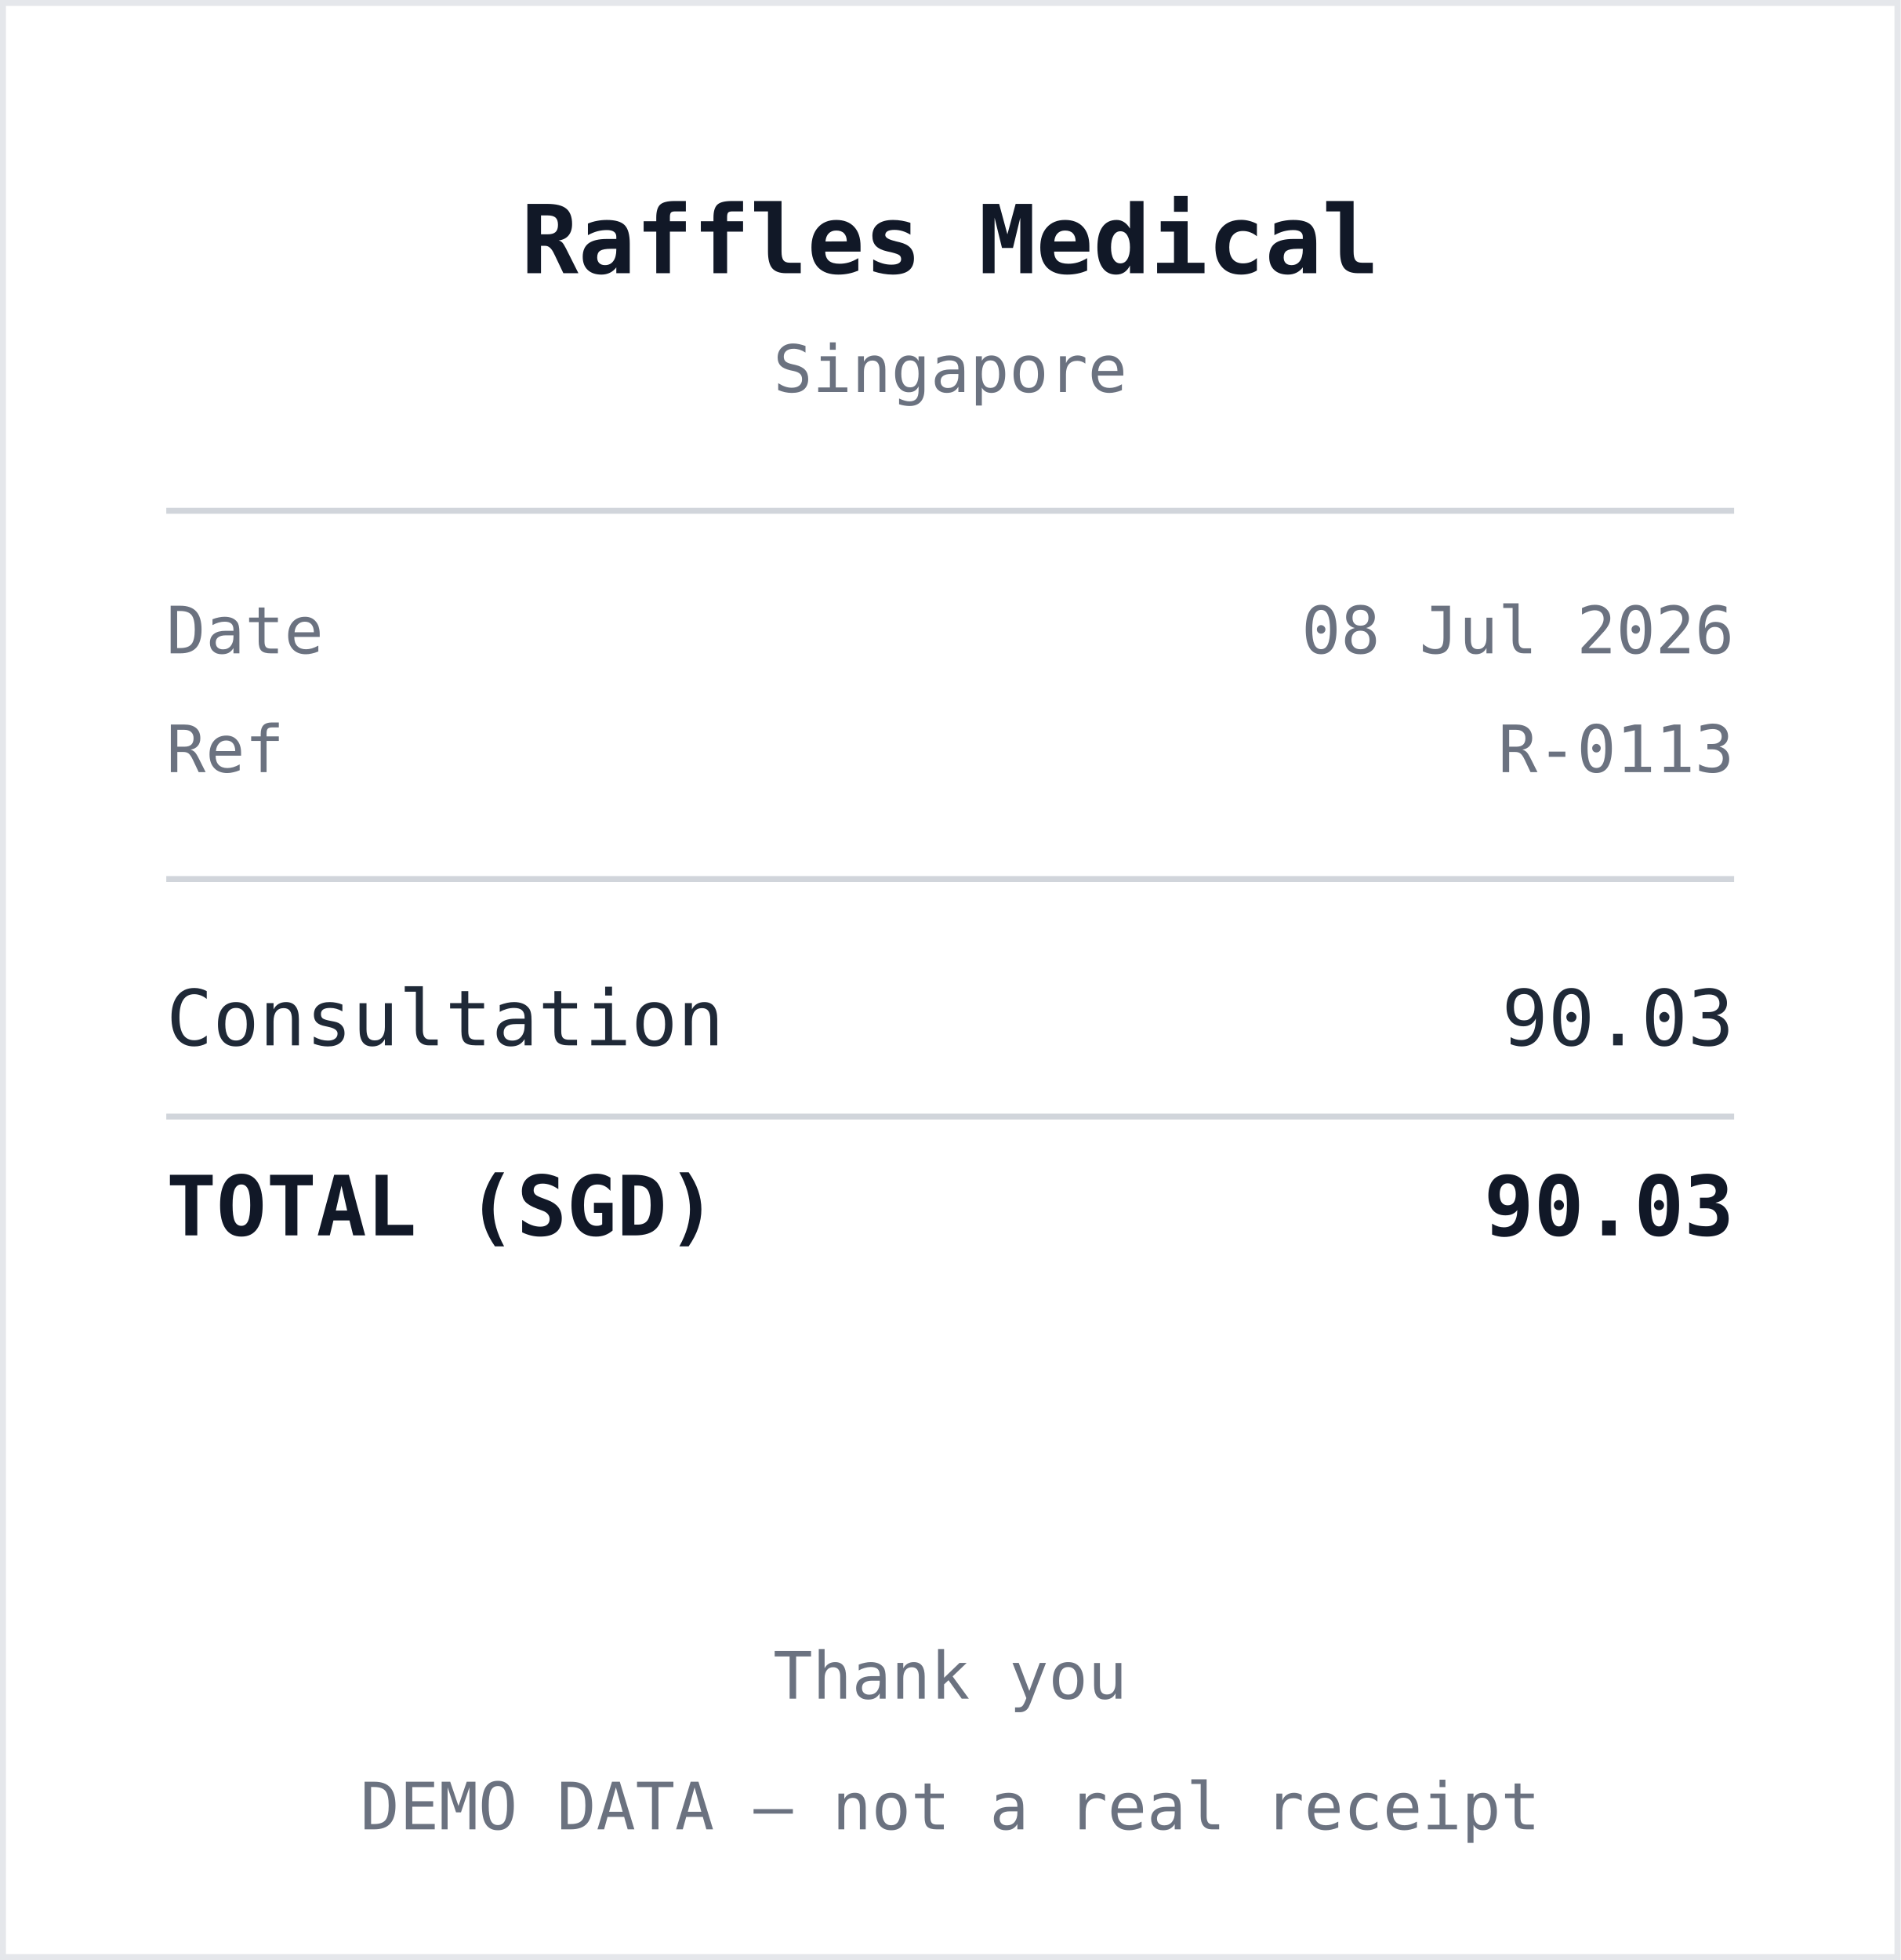
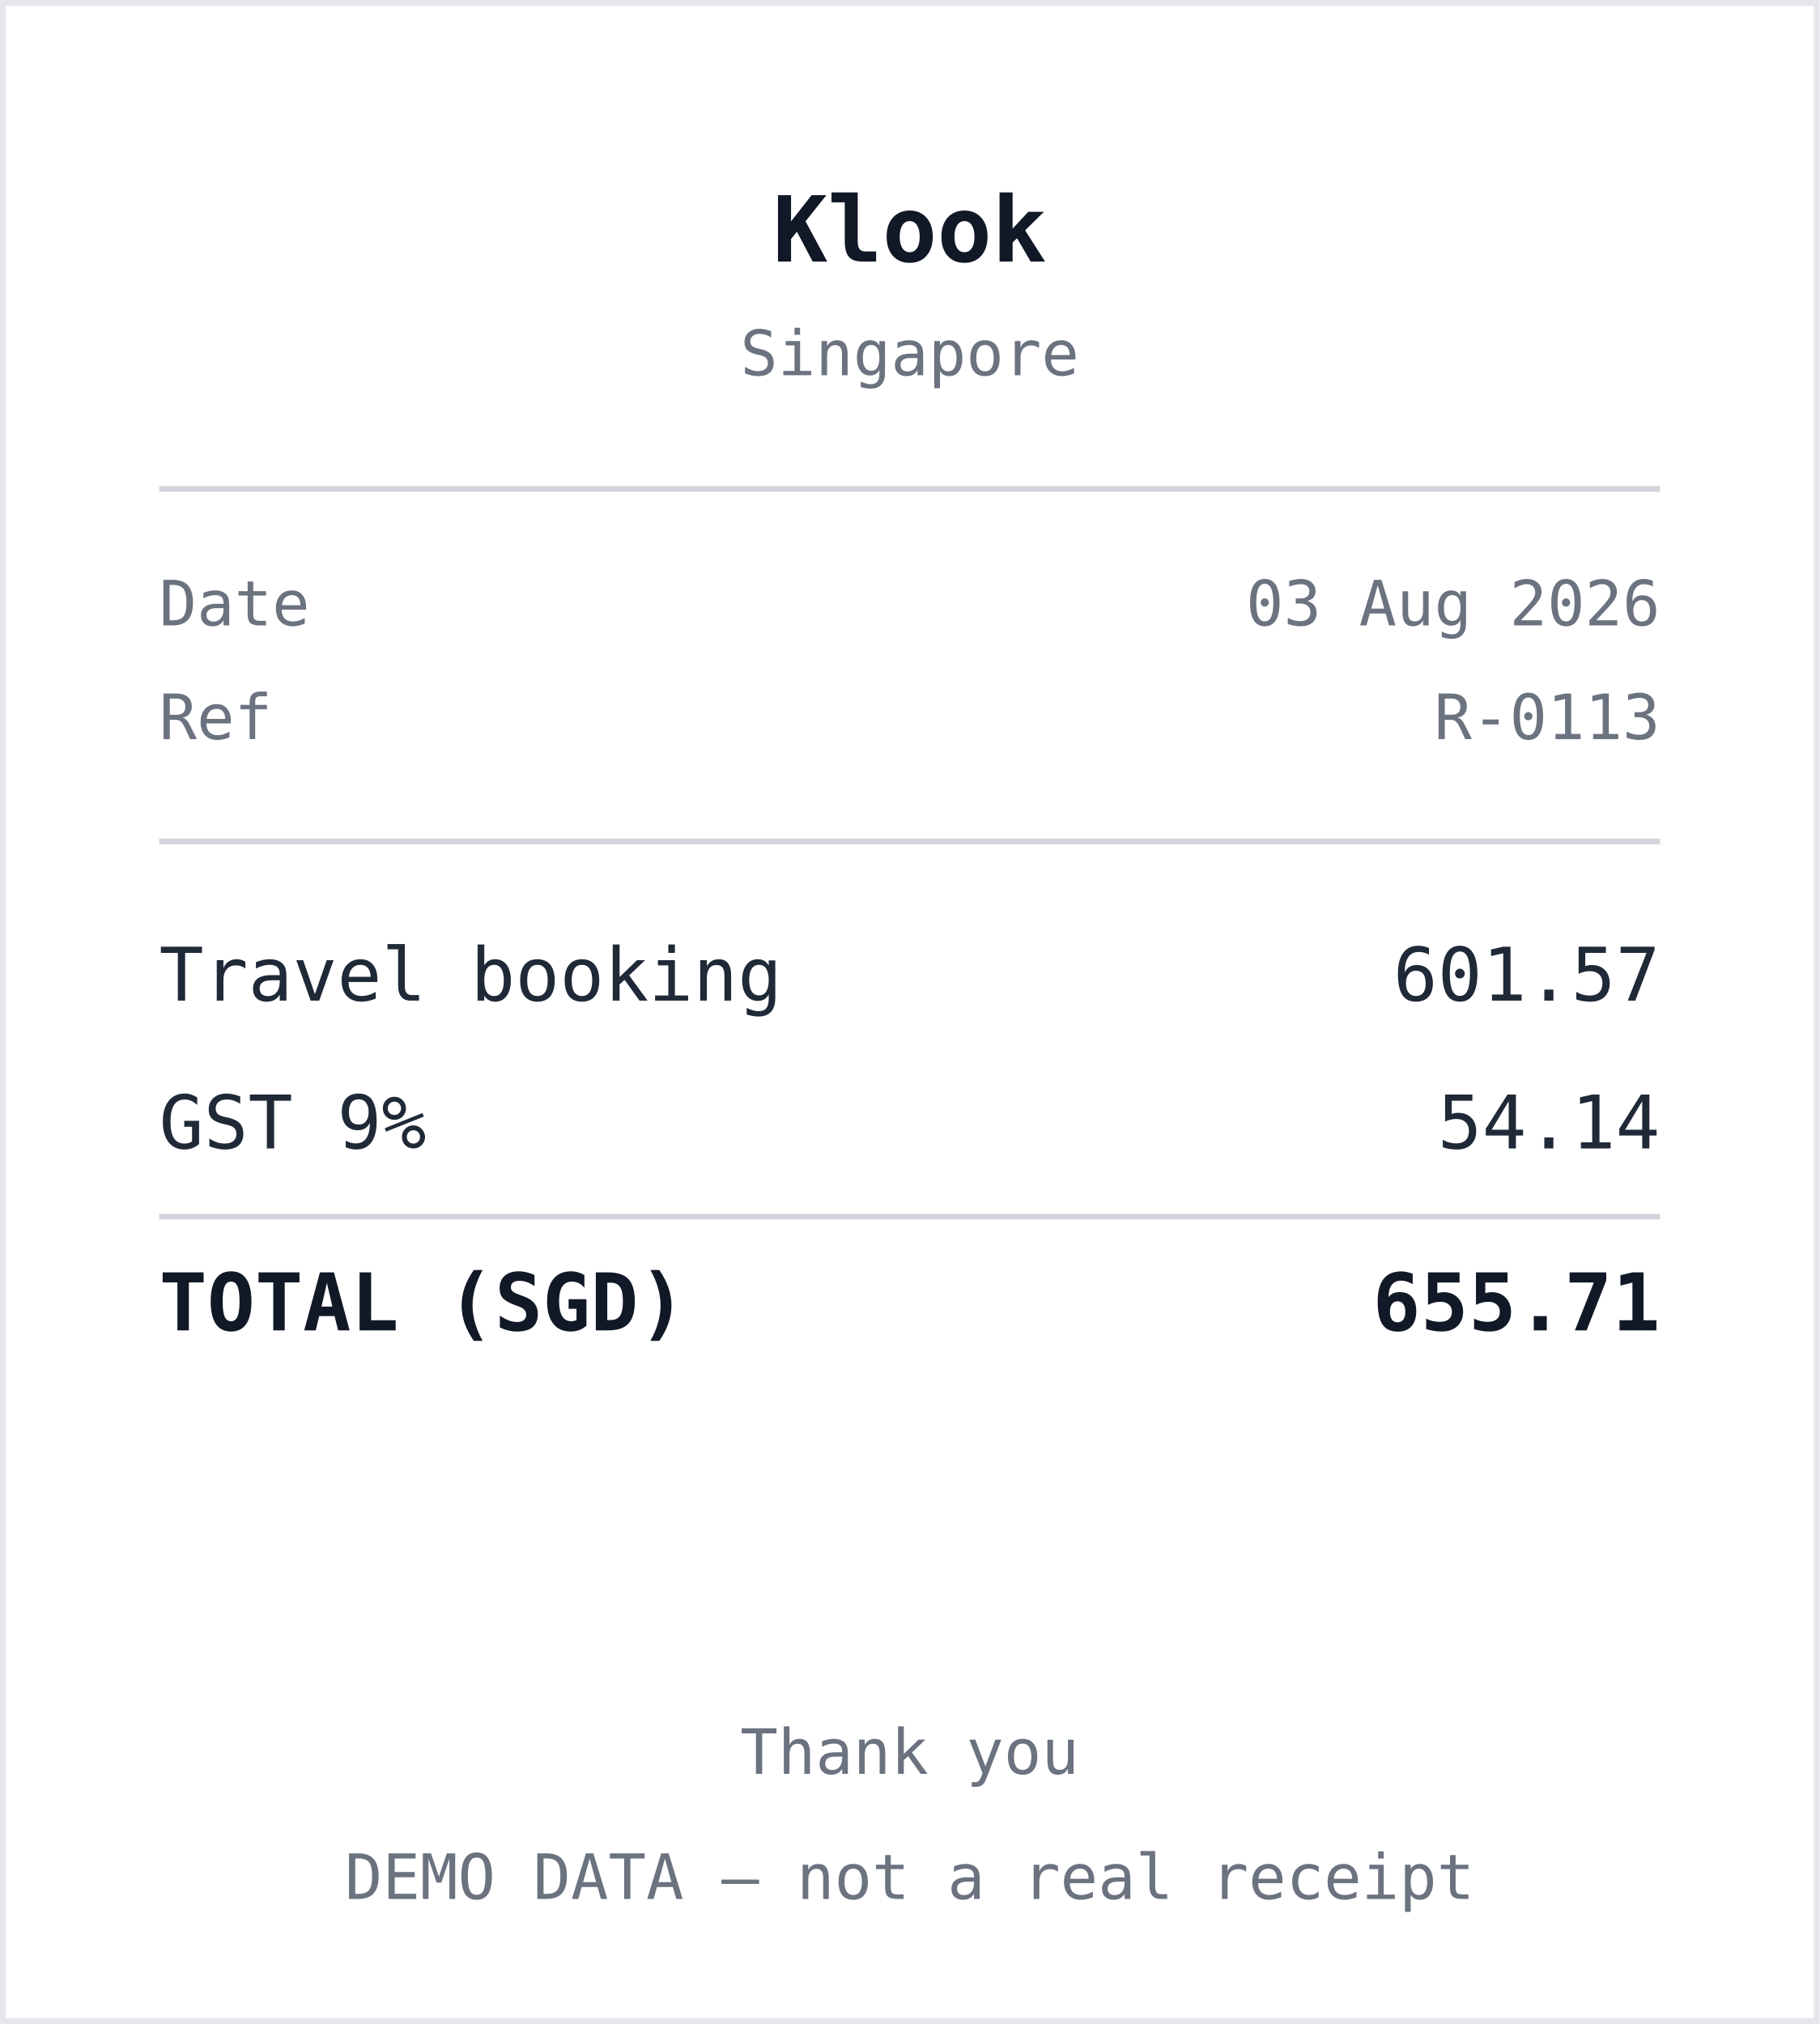
- <svg xmlns="http://www.w3.org/2000/svg" width="320" height="330" viewBox="0 0 320 330" role="img" aria-label="Receipt from Raffles Medical">
+ <svg xmlns="http://www.w3.org/2000/svg" width="320" height="356" viewBox="0 0 320 356" role="img" aria-label="Receipt from Klook">
  <style>
    .r { font: 13px ui-monospace, "SF Mono", Menlo, monospace; fill: #1f2937; }
    .b { font: 700 14px ui-monospace, "SF Mono", Menlo, monospace; fill: #111827; }
    .h { font: 700 16px ui-monospace, "SF Mono", Menlo, monospace; fill: #111827; }
    .m { font: 11px ui-monospace, "SF Mono", Menlo, monospace; fill: #6b7280; }
    .rule { stroke: #d1d5db; stroke-width: 1; }
  </style>
-   <rect x="0" y="0" width="320" height="330" fill="#ffffff" />
-   <rect x="0.5" y="0.5" width="319" height="329" fill="none" stroke="#e5e7eb" />
-   <text x="160" y="46" text-anchor="middle" class="h">Raffles Medical</text>
+   <rect x="0" y="0" width="320" height="356" fill="#ffffff" />
+   <rect x="0.5" y="0.5" width="319" height="355" fill="none" stroke="#e5e7eb" />
+   <text x="160" y="46" text-anchor="middle" class="h">Klook</text>
  <text x="160" y="66" text-anchor="middle" class="m">Singapore</text>
  <line x1="28" y1="86" x2="292" y2="86" class="rule" />
  <text x="28" y="110" class="m">Date</text>
-   <text x="292" y="110" text-anchor="end" class="m">08 Jul 2026</text>
+   <text x="292" y="110" text-anchor="end" class="m">03 Aug 2026</text>
  <text x="28" y="130" class="m">Ref</text>
  <text x="292" y="130" text-anchor="end" class="m">R-0113</text>
  <line x1="28" y1="148" x2="292" y2="148" class="rule" />
-   <text x="28" y="176" class="r">Consultation</text>
-   <text x="292" y="176" text-anchor="end" class="r">90.03</text>
-   <line x1="28" y1="188" x2="292" y2="188" class="rule" />
-   <text x="28" y="208" class="b">TOTAL (SGD)</text>
-   <text x="292" y="208" text-anchor="end" class="b">90.03</text>
-   <text x="160" y="286" text-anchor="middle" class="m">Thank you</text>
-   <text x="160" y="308" text-anchor="middle" class="m">DEMO DATA — not a real receipt</text>
+   <text x="28" y="176" class="r">Travel booking</text>
+   <text x="292" y="176" text-anchor="end" class="r">601.57</text>
+   <text x="28" y="202" class="r">GST 9%</text>
+   <text x="292" y="202" text-anchor="end" class="r">54.14</text>
+   <line x1="28" y1="214" x2="292" y2="214" class="rule" />
+   <text x="28" y="234" class="b">TOTAL (SGD)</text>
+   <text x="292" y="234" text-anchor="end" class="b">655.71</text>
+   <text x="160" y="312" text-anchor="middle" class="m">Thank you</text>
+   <text x="160" y="334" text-anchor="middle" class="m">DEMO DATA — not a real receipt</text>
</svg>
